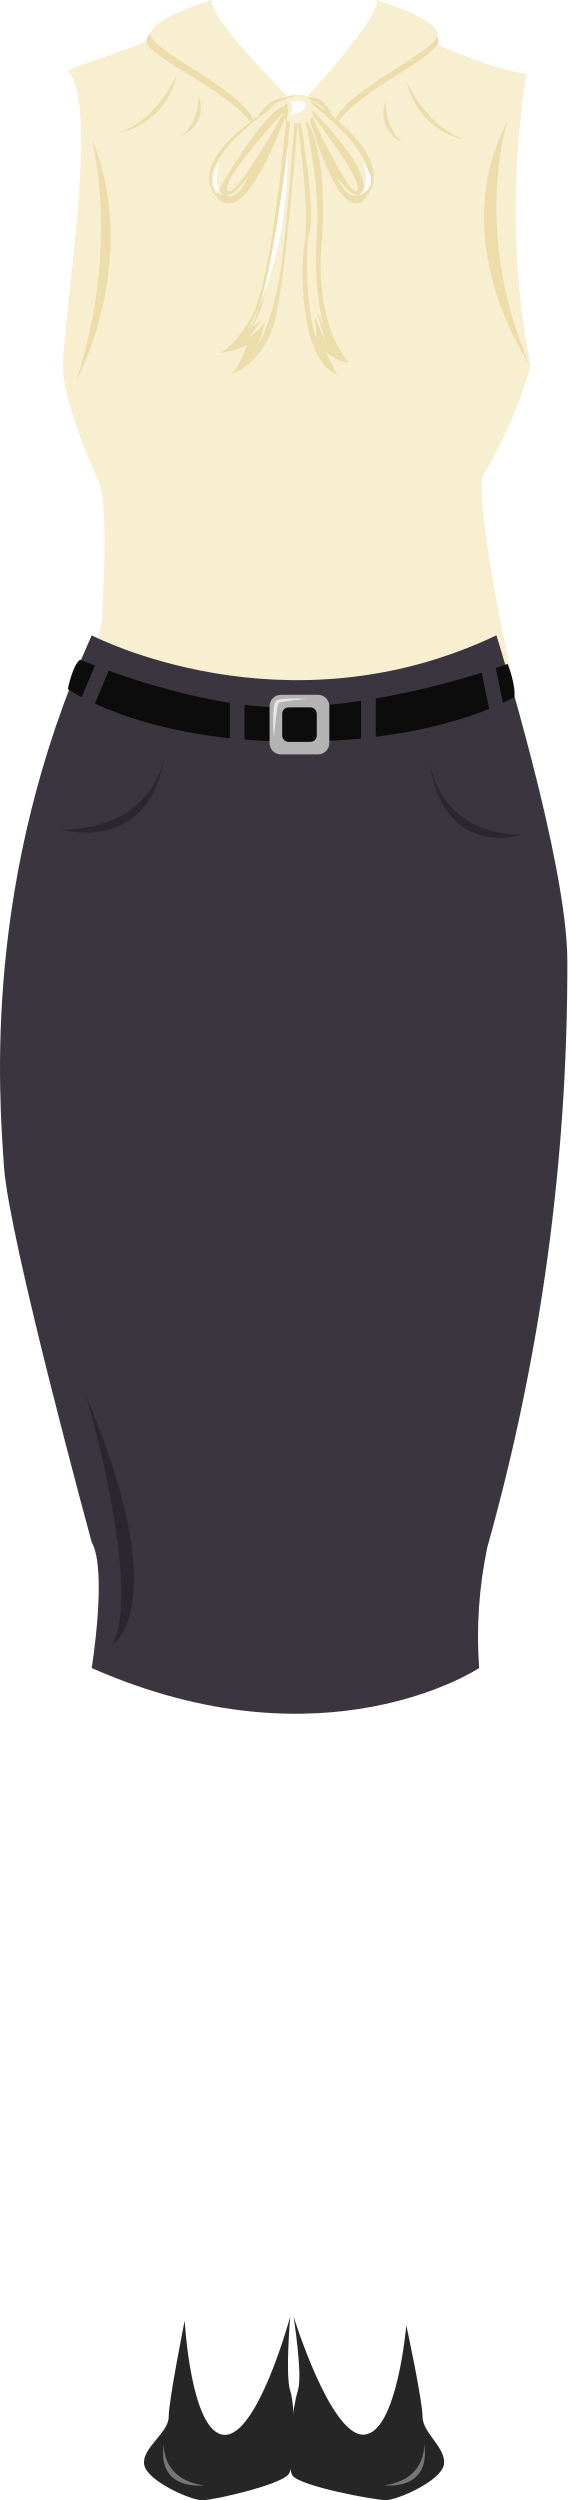
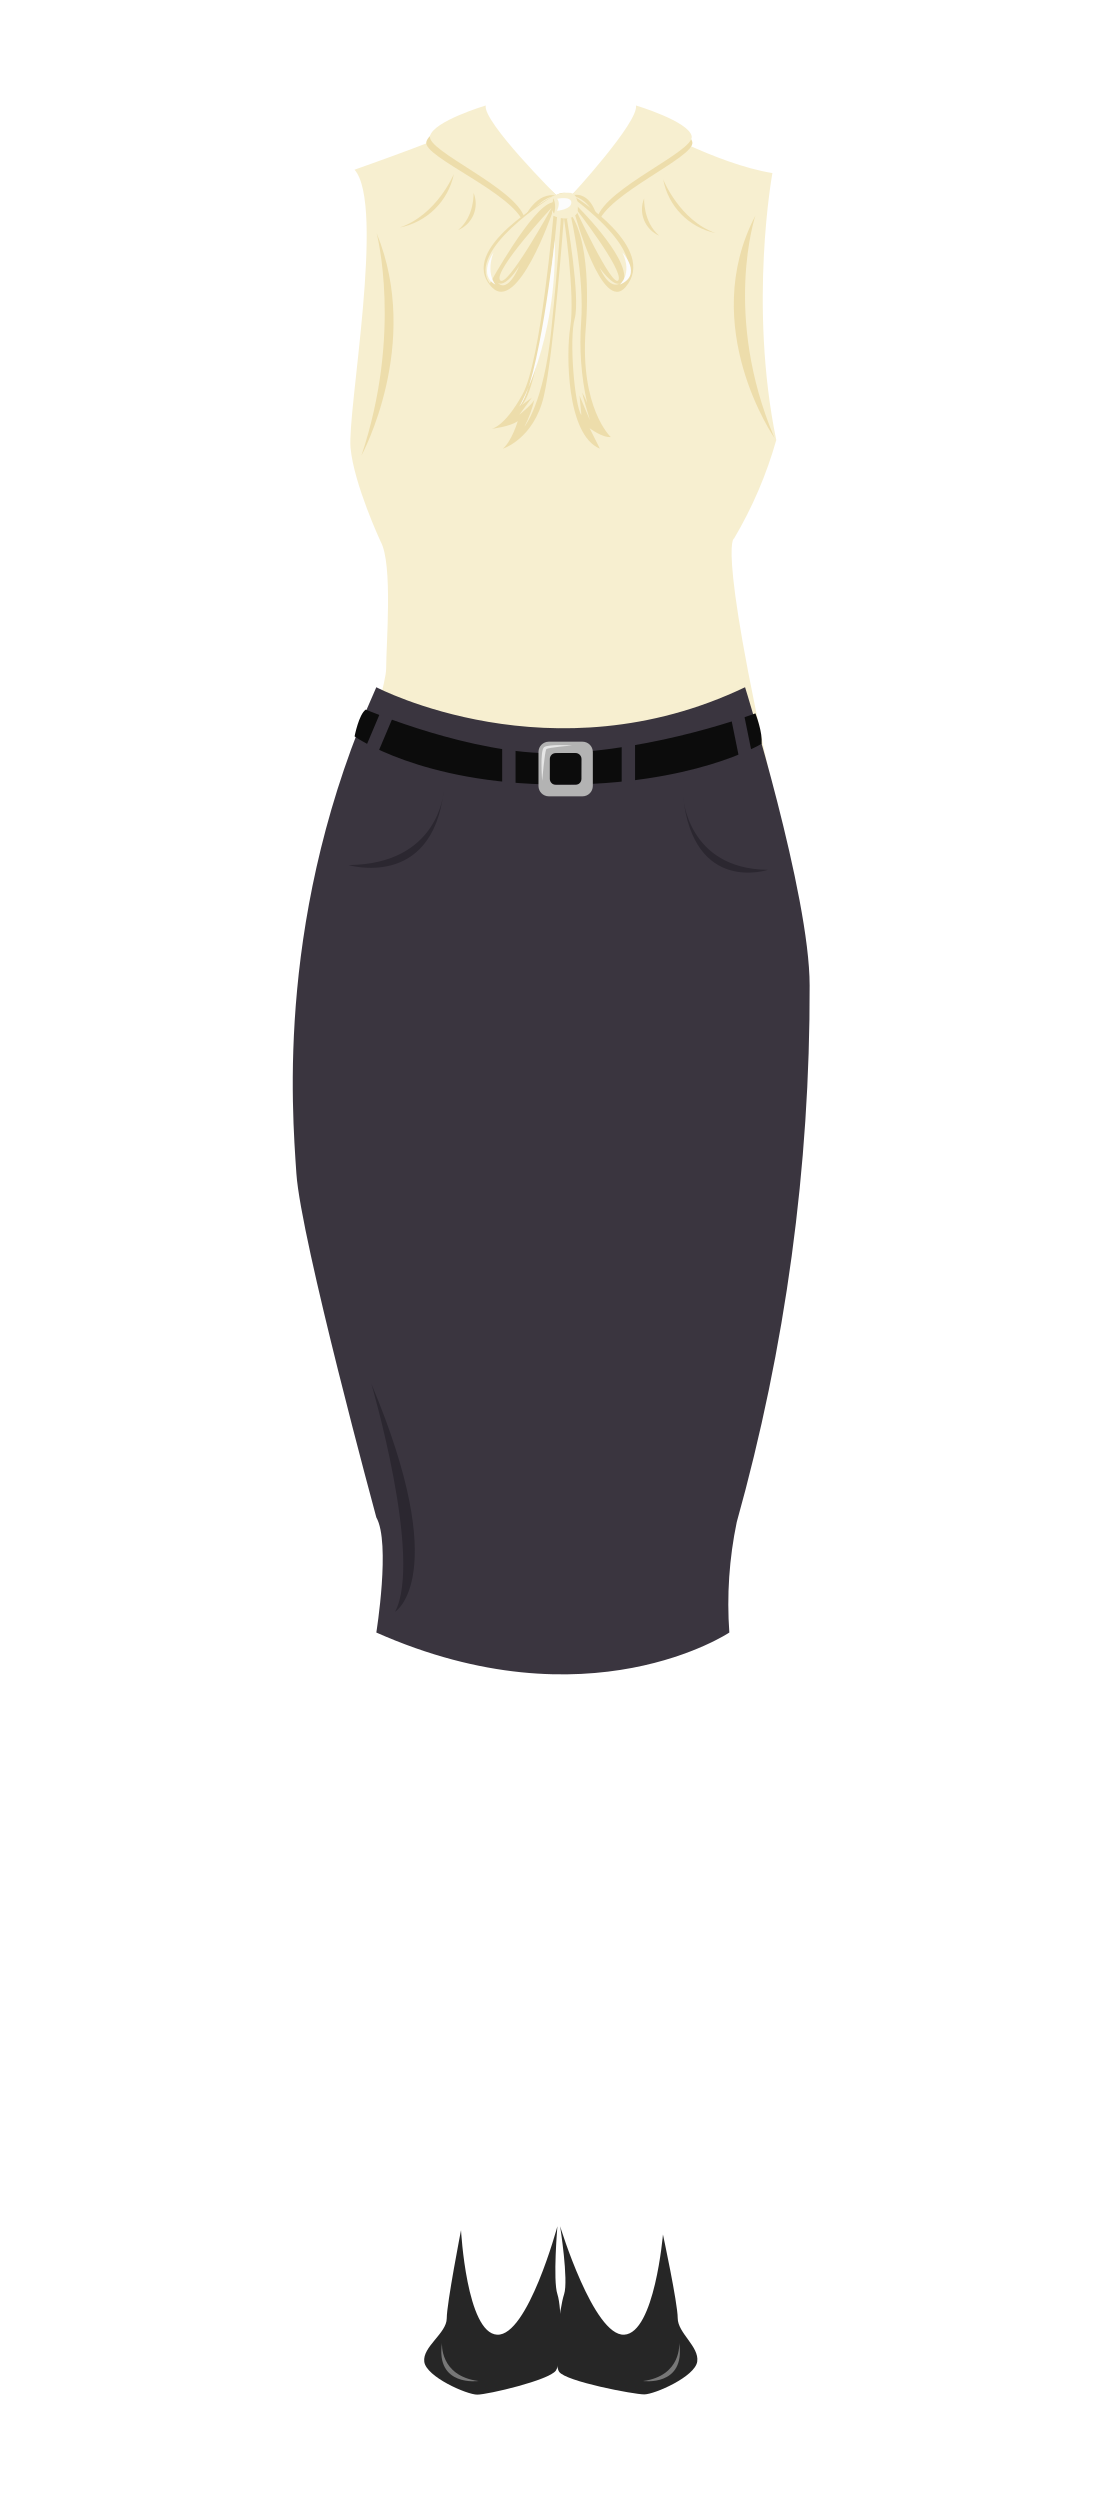
- <svg xmlns="http://www.w3.org/2000/svg" viewBox="0 0 173.72 765.51">
+ <svg xmlns="http://www.w3.org/2000/svg" viewBox="0 0 183 415">
  <defs>
-     <style>.cls-1{fill:#262626;}.cls-2{fill:#777;}.cls-3{fill:#f7efd0;}.cls-4{fill:#edddab;}.cls-5{fill:#fcfcfc;}.cls-6{fill:#3a353f;}.cls-7{fill:#0c0c0c;}.cls-8{fill:#b3b3b3;}.cls-9{fill:#e6e6e6;}.cls-10{fill:#2b2730;}</style>
+     <style>.cls-1{fill:none;}.cls-2{fill:#262626;}.cls-3{fill:#777;}.cls-4{fill:#f7efd0;}.cls-5{fill:#edddab;}.cls-6{fill:#fcfcfc;}.cls-7{fill:#3a353f;}.cls-8{fill:#0c0c0c;}.cls-9{fill:#b3b3b3;}.cls-10{fill:#e6e6e6;}.cls-11{fill:#2b2730;}</style>
  </defs>
  <g id="Layer_2" data-name="Layer 2">
    <g id="sbg2">
      <g id="sbg2-2" data-name="sbg2">
+         <rect class="cls-1" width="183" height="415" />
        <g id="dressshoes_girl" data-name="dressshoes girl">
-           <path class="cls-1" d="M56.55,710.56s1.86,34.45,12.11,35,20.21-36.22,20.21-36.22-1.56,18.14,0,22.72,1.71,22.31-.49,25.53-23,8-26.46,8-17.09-5.94-17.79-11S51.66,745,51.66,740,56.55,710.56,56.55,710.56Z" />
-           <path class="cls-2" d="M50.16,748.26s-.93,11,12.25,12.75C62.41,761,47.93,763,50.16,748.26Z" />
-           <path class="cls-1" d="M124.41,712s-2.78,33-13,33.5-21.53-36.22-21.53-36.22,2.88,18.14,1.33,22.72-3.85,22.73-1.65,26,25.1,7.55,28.6,7.55,17.09-5.94,17.79-11S129.38,745,129.38,740,124.41,712,124.41,712Z" />
-           <path class="cls-2" d="M129.88,748.26s.93,11-12.25,12.75C117.63,761,132.11,763,129.88,748.26Z" />
+           <path class="cls-2" d="M76.53,370.21s.92,17.1,6,17.35,10-18,10-18-.77,9,0,11.28.84,11.07-.25,12.67-11.33,4-13.06,4-8.45-2.95-8.79-5.45,3.73-4.73,3.73-7.21S76.53,370.21,76.53,370.21Z" />
+           <path class="cls-3" d="M73.37,388.92s-.45,5.47,6.06,6.33C79.43,395.25,72.27,396.25,73.37,388.92Z" />
+           <path class="cls-2" d="M110.05,370.93s-1.38,16.38-6.44,16.63-10.63-18-10.63-18,1.42,9,.66,11.28-1.91,11.28-.82,12.88,12.4,3.75,14.12,3.75,8.45-2.95,8.8-5.45-3.24-4.73-3.24-7.21S110.05,370.93,110.05,370.93Z" />
+           <path class="cls-3" d="M112.75,388.92s.46,5.47-6,6.33C106.7,395.25,113.85,396.25,112.75,388.92Z" />
        </g>
        <g id="sbgshirt2">
-           <path class="cls-3" d="M60.77,5.65s12.24,24,29.51,24.7,27.53-24.7,27.53-24.7,24.38,13.86,43.39,17c0,0-8.08,43.94,1.3,89.28a138.44,138.44,0,0,1-14.11,32.9s-6.76.73,18,105.23c0,0-2.74,1.7-13.37,1.47s-14,10.25-21.32,11.39-18.81-.36-25.56,4.14-13,1-20.75,0-10,2.6-18.75,2.24-7.25-8.49-11-9S39.49,264,35.31,258.14s-6.84-1-12.76-5-9.17-4.64-9.17-4.64,18-52,18-60.25,2.32-35-1.84-42.5c0,0-9-19.13-10.19-31.31s11.79-81.26,1.41-93C20.76,21.48,58.65,8.24,60.77,5.65Z" />
-           <path class="cls-4" d="M63.51,2S45.78,7.26,44.78,12.26,74.53,29.51,77.53,39.51c0,0,5-9.33,11.29-9.28C88.82,30.23,62.48,7.49,63.51,2Z" />
-           <path class="cls-3" d="M64.85,0S47.13,5.26,46.13,10.26,74.88,27.51,77.88,37.51c0,0,4.14-9.06,10.94-7.28C88.82,30.23,63.83,5.49,64.85,0Z" />
-           <path class="cls-4" d="M115.57,2S133.3,7.26,134.3,12.26s-28.75,17.25-31.75,27.25c0,0-1.84-8-8.93-9.41C93.62,30.1,116.6,7.49,115.57,2Z" />
-           <path class="cls-3" d="M115.35,0s17.72,5.26,18.72,10.26-28.75,17.25-31.75,27.25c0,0-1.89-9.19-8.7-7.41C93.62,30.1,116.38,5.49,115.35,0Z" />
-           <rect class="cls-4" x="86.86" y="29.18" width="8.52" height="8.52" rx="2.67" ry="2.67" />
-           <path class="cls-4" d="M87.13,30.51S54.63,47.93,66.79,60.76c8.62,9.1,20.34-24.56,20.34-24.56V34S71.88,61.64,69.63,58.39,87.13,34,87.13,34h0Z" />
-           <path class="cls-4" d="M94.75,30.51S123,47.76,111.84,60.76C104,69.92,94.75,36.2,94.75,36.2V34s12.81,27.63,14.7,24.38S94.75,34,94.75,34h0Z" />
-           <path class="cls-4" d="M87.61,36.88S83.38,85.39,77.25,96.51s-10.46,11.63-10.46,11.63,6.46-.75,8.84-2.63c0,0-1.88,6.5-5,9.25,0,0,10.37-3.25,13.75-17.5s6.74-59.75,6.74-59.75Z" />
-           <path class="cls-4" d="M91,36.7s4,26.81,2.24,37.56c-1.36,8.47-1.32,35.88,10,40.5l-3.46-6.87s4.17,3.22,7.12,3c0,0-10.43-9.62-8.45-36.06,0,0,2.78-28.11-5.29-38.94Z" />
-           <path class="cls-3" d="M87.13,30.51s2,1.86.48,6.37c0,0,5.54,2.62,8-1,0,0,1-6.81-2.92-6.7S87.13,30.51,87.13,30.51Z" />
-           <path class="cls-3" d="M87.13,30.51s-29.08,17.92-20.9,29c0,0,14.27-25.63,20.9-27.07C87.13,32.45,87.88,32.26,87.13,30.51Z" />
-           <path class="cls-3" d="M68.72,59.11s2,2.84,7.4-5.41C76.12,53.7,72.29,63.23,68.72,59.11Z" />
-           <path class="cls-3" d="M95.38,33.44s17.25,16.82,16,24.82c0,0,8.75-7.2-16-26.41Z" />
-           <path class="cls-3" d="M103.13,54.26s4.37,6.27,6.75,5.26C109.88,59.52,106.63,62,103.13,54.26Z" />
-           <path class="cls-3" d="M88.82,37.33S83.94,92.94,77,100.26l3.38-2.5-4.26,5.75s4.76-3.75,5.13-5.25c0,0-1.62,6.74-3.37,9.18,0,0,6.46-7.81,9-32.12s3.25-38,3.25-38Z" />
-           <path class="cls-3" d="M92.13,37.8s4.56,26.5,2.62,33.46,0,29.38,2.25,32.25L96.38,97l3.5,8.25S97.25,96.51,97.25,96s1.69,3.5,1.69,3.5A92.2,92.2,0,0,1,97,72.39C98.13,57,93.62,37.33,93.62,37.33Z" />
-           <path class="cls-5" d="M88.82,31.14s1.33,1,0,4c0,0,4.8-.46,4.8-2.75S88.82,31.14,88.82,31.14Z" />
-           <path class="cls-5" d="M67.46,49.14s-5.33,7.53.67,10.77C68.13,59.91,64.8,56.39,67.46,49.14Z" />
-           <path class="cls-5" d="M110.76,49.14s7.09,7.53-.88,10.77C109.88,59.91,114.3,56.39,110.76,49.14Z" />
-           <path class="cls-5" d="M88.07,45s-5.44,48.66-11.95,55.66C76.12,100.68,88.82,79.26,88.07,45Z" />
-           <path class="cls-4" d="M54.17,22.88S48.48,36.59,36,40.82A23.1,23.1,0,0,0,54.17,22.88Z" />
-           <path class="cls-4" d="M60.77,29.18s.44,7.83-5.22,12.5C55.55,41.68,64,38.26,60.77,29.18Z" />
-           <path class="cls-4" d="M124.49,24.74s5.51,13.7,17.63,17.94C142.12,42.68,128,40.58,124.49,24.74Z" />
-           <path class="cls-4" d="M118.11,31s-.43,7.83,5,12.5A9.61,9.61,0,0,1,118.11,31Z" />
-           <path class="cls-4" d="M28.18,42.68s8.75,33.13-5,74.39C23.16,117.07,43.48,79.84,28.18,42.68Z" />
-           <path class="cls-4" d="M155.5,36.8s-11.16,33.13,6.39,74.39C161.89,111.19,136,74,155.5,36.8Z" />
+           <path class="cls-4" d="M78.61,20.32s6,11.93,14.58,12.26,13.6-12.26,13.6-12.26,12,6.88,21.43,8.41c0,0-4,21.81.64,44.32a68.91,68.91,0,0,1-7,16.33s-3.34.36,8.89,52.23c0,0-1.35.84-6.6.73s-6.92,5.09-10.53,5.65-9.3-.18-12.63,2.06-6.42.49-10.25,0-5,1.29-9.26,1.11-3.58-4.22-5.44-4.46-8,1.86-10-1.06-3.38-.5-6.31-2.47a14.7,14.7,0,0,0-4.52-2.3S64.1,115.06,64.1,111s1.14-17.37-.91-21.09c0,0-4.43-9.5-5-15.55S64,34,58.85,28.17C58.85,28.17,77.57,21.61,78.61,20.32Z" />
+           <path class="cls-5" d="M80,18.51s-8.75,2.61-9.24,5.09,14.69,8.56,16.17,13.53c0,0,2.48-4.64,5.58-4.61C92.47,32.52,79.46,21.23,80,18.51Z" />
+           <path class="cls-4" d="M80.63,17.51s-8.75,2.62-9.25,5.1,14.2,8.56,15.68,13.52c0,0,2-4.49,5.41-3.61C92.47,32.52,80.12,20.24,80.63,17.51Z" />
+           <path class="cls-5" d="M105.68,18.51s8.76,2.61,9.25,5.09-14.2,8.56-15.68,13.53c0,0-.91-4-4.41-4.68C94.84,32.45,106.19,21.23,105.68,18.51Z" />
+           <path class="cls-4" d="M105.57,17.51s8.76,2.62,9.25,5.1-14.2,8.56-15.68,13.52c0,0-.94-4.56-4.3-3.68C94.84,32.45,106.08,20.24,105.57,17.51Z" />
+           <rect class="cls-5" x="91.5" y="32" width="4.21" height="4.23" rx="2.1" ry="2.1" />
+           <path class="cls-5" d="M91.63,32.66s-16,8.65-10,15c4.25,4.51,10-12.2,10-12.2V34.4S84.1,48.11,83,46.5s8.64-12.1,8.64-12.1h0Z" />
+           <path class="cls-5" d="M95.4,32.66s13.95,8.56,8.44,15c-3.88,4.54-8.44-12.2-8.44-12.2V34.4s6.33,13.71,7.26,12.1S95.4,34.4,95.4,34.4h0Z" />
+           <path class="cls-5" d="M91.87,35.82s-2.09,24.08-5.11,29.6-5.17,5.77-5.17,5.77,3.19-.37,4.36-1.3c0,0-.92,3.22-2.47,4.59,0,0,5.13-1.61,6.79-8.69S93.6,36.13,93.6,36.13Z" />
+           <path class="cls-5" d="M93.55,35.73s2,13.31,1.1,18.65c-.67,4.2-.65,17.8,4.93,20.1l-1.71-3.41s2.06,1.6,3.52,1.48c0,0-5.15-4.77-4.17-17.9,0,0,1.37-13.95-2.62-19.33Z" />
+           <path class="cls-4" d="M91.63,32.66s1,.92.24,3.16c0,0,2.74,1.3,4-.5,0,0,.49-3.38-1.44-3.32A5.16,5.16,0,0,0,91.63,32.66Z" />
+           <path class="cls-4" d="M91.63,32.66s-14.36,8.89-10.32,14.4c0,0,7-12.72,10.32-13.44C91.63,33.62,92,33.53,91.63,32.66Z" />
+           <path class="cls-4" d="M82.54,46.85s1,1.41,3.66-2.68C86.2,44.17,84.3,48.9,82.54,46.85Z" />
+           <path class="cls-4" d="M95.71,34.11s8.52,8.35,7.9,12.32c0,0,4.32-3.57-7.9-13.11Z" />
+           <path class="cls-4" d="M99.54,44.45s2.16,3.11,3.33,2.61C102.87,47.06,101.27,48.3,99.54,44.45Z" />
+           <path class="cls-4" d="M92.47,36s-2.41,27.61-5.84,31.24L88.3,66l-2.1,2.85s2.35-1.86,2.53-2.6a18.88,18.88,0,0,1-1.67,4.56S90.25,67,91.5,54.9,93.11,36,93.11,36Z" />
+           <path class="cls-4" d="M94.1,36.28s2.26,13.15,1.3,16.61,0,14.58,1.11,16l-.31-3.22,1.73,4.09s-1.29-4.34-1.29-4.59a11.44,11.44,0,0,1,.83,1.74,46.1,46.1,0,0,1-1-13.47c.56-7.63-1.67-17.4-1.67-17.4Z" />
+           <path class="cls-6" d="M92.47,33s.65.5,0,2c0,0,2.37-.23,2.37-1.37S92.47,33,92.47,33Z" />
+           <path class="cls-6" d="M81.92,41.91s-2.64,3.73.33,5.34C82.25,47.25,80.6,45.5,81.92,41.91Z" />
+           <path class="cls-6" d="M103.31,41.91s3.5,3.73-.44,5.34C102.87,47.25,105.06,45.5,103.31,41.91Z" />
+           <path class="cls-6" d="M92.1,39.86S89.41,64,86.2,67.49C86.2,67.49,92.47,56.85,92.1,39.86Z" />
+           <path class="cls-5" d="M75.35,28.87s-2.81,6.8-9,8.9A11.41,11.41,0,0,0,75.35,28.87Z" />
+           <path class="cls-5" d="M78.61,32s.22,3.89-2.58,6.2A4.74,4.74,0,0,0,78.61,32Z" />
+           <path class="cls-5" d="M110.09,29.79s2.72,6.81,8.71,8.91A11.18,11.18,0,0,1,110.09,29.79Z" />
+           <path class="cls-5" d="M106.93,32.92s-.21,3.89,2.5,6.21A4.78,4.78,0,0,1,106.93,32.92Z" />
+           <path class="cls-5" d="M62.52,38.7S66.84,55.14,60,75.62C60,75.62,70.07,57.14,62.52,38.7Z" />
+           <path class="cls-5" d="M125.4,35.78s-5.51,16.44,3.16,36.92C128.56,72.7,115.77,54.23,125.4,35.78Z" />
        </g>
        <g id="sbgpants2">
-           <path class="cls-6" d="M28.08,194.54s59,30.89,123.92,0c0,0,21.72,69.22,21.72,99.72a657.76,657.76,0,0,1-24.5,179.5,133,133,0,0,0-2.5,37s-47.28,31.5-118.64,0c0,0,4.86-30,0-38.5,0,0-25.36-93-26.86-115S-5.56,269.32,28.08,194.54Z" />
-           <path class="cls-7" d="M24.54,202s35.84,15.25,64.14,14.58c33.7-.8,66.78-13.3,66.78-13.3s2.56,6.57,2,10.18c0,0-23,14-68.77,13.62S20.77,211,20.77,211,22.2,203.61,24.54,202Z" />
-           <path class="cls-8" d="M97.4,212.76H86a3.46,3.46,0,0,0-3.45,3.45v11.37A3.46,3.46,0,0,0,86,231H97.4a3.46,3.46,0,0,0,3.44-3.45V216.21A3.45,3.45,0,0,0,97.4,212.76ZM97,225.2a2,2,0,0,1-2,2H88.41a2,2,0,0,1-2-2v-6.61a2,2,0,0,1,2-2H95a2,2,0,0,1,2,2Z" />
-           <path class="cls-9" d="M83.88,225.85s-.83-10.23.67-11.29S94,214,94,214s-8.09.67-8.67,1.25S83.88,225.85,83.88,225.85Z" />
-           <rect class="cls-6" x="70.38" y="212.76" width="4.5" height="17.5" rx="0.99" ry="0.99" />
-           <rect class="cls-6" x="110.55" y="211.93" width="4.5" height="17.5" rx="0.99" ry="0.99" />
-           <rect class="cls-6" x="148.55" y="202.02" width="4.5" height="17.5" rx="0.99" ry="0.99" transform="translate(-38.88 34.18) rotate(-11.46)" />
-           <rect class="cls-6" x="26.88" y="200.69" width="4.5" height="17.5" rx="0.99" ry="0.99" transform="translate(83.66 5.13) rotate(22.86)" />
-           <path class="cls-10" d="M50.72,229.43s-1.5,24.33-32,24.58C18.72,254,46.72,262.35,50.72,229.43Z" />
-           <path class="cls-10" d="M131.16,231s1.34,24.33,28.57,24.58C159.73,255.61,134.73,263.94,131.16,231Z" />
-           <path class="cls-10" d="M26.38,427.43s17.34,58.67,8,76.33C34.38,503.76,53.72,492.1,26.38,427.43Z" />
+           <path class="cls-7" d="M62.47,114.08s29.15,15.33,61.21,0c0,0,10.72,34.36,10.72,49.5a328,328,0,0,1-12.1,89.09A66.53,66.53,0,0,0,121.07,271s-23.36,15.63-58.6,0c0,0,2.4-14.89,0-19.11,0,0-12.53-46.16-13.27-57.08S45.85,151.19,62.47,114.08Z" />
+           <path class="cls-8" d="M60.72,117.79s17.7,7.57,31.68,7.24c16.64-.4,33-6.61,33-6.61s1.27,3.26,1,5.06c0,0-11.35,6.92-34,6.76s-33.54-8-33.54-8S59.56,118.58,60.72,117.79Z" />
+           <path class="cls-9" d="M96.7,123.12H91.09a1.71,1.71,0,0,0-1.7,1.71v5.65a1.71,1.71,0,0,0,1.7,1.71H96.7a1.72,1.72,0,0,0,1.71-1.71v-5.65A1.72,1.72,0,0,0,96.7,123.12Zm-.18,6.17a1,1,0,0,1-1,1H92.27a1,1,0,0,1-1-1V126a1,1,0,0,1,1-1h3.26a1,1,0,0,1,1,1Z" />
+           <path class="cls-10" d="M90,129.62s-.41-5.08.33-5.6,4.65-.28,4.65-.28-4,.33-4.28.62S90,129.62,90,129.62Z" />
+           <rect class="cls-7" x="83.36" y="123.12" width="2.22" height="8.69" rx="0.99" ry="0.99" />
+           <rect class="cls-7" x="103.2" y="122.71" width="2.22" height="8.69" rx="0.99" ry="0.99" />
+           <path class="cls-7" d="M124.55,126.27l-1.22.24a.48.48,0,0,1-.57-.38l-1.53-7.55a.5.5,0,0,1,.39-.58l1.21-.25a.49.49,0,0,1,.58.39l1.53,7.54A.51.51,0,0,1,124.55,126.27Z" />
+           <path class="cls-7" d="M61.88,125.72l-1.14-.49a.49.49,0,0,1-.27-.64l3-7.1a.49.49,0,0,1,.64-.26l1.15.48a.5.5,0,0,1,.26.65l-3,7.09A.49.49,0,0,1,61.88,125.72Z" />
+           <path class="cls-11" d="M73.65,131.39s-.74,12.08-15.81,12.21C57.84,143.6,71.67,147.73,73.65,131.39Z" />
+           <path class="cls-11" d="M113.38,132.19s.67,12.08,14.11,12.2C127.49,144.39,115.15,148.53,113.38,132.19Z" />
+           <path class="cls-11" d="M61.63,229.67s8.56,29.12,3.95,37.89C65.58,267.56,75.13,261.77,61.63,229.67Z" />
        </g>
      </g>
    </g>
  </g>
</svg>
